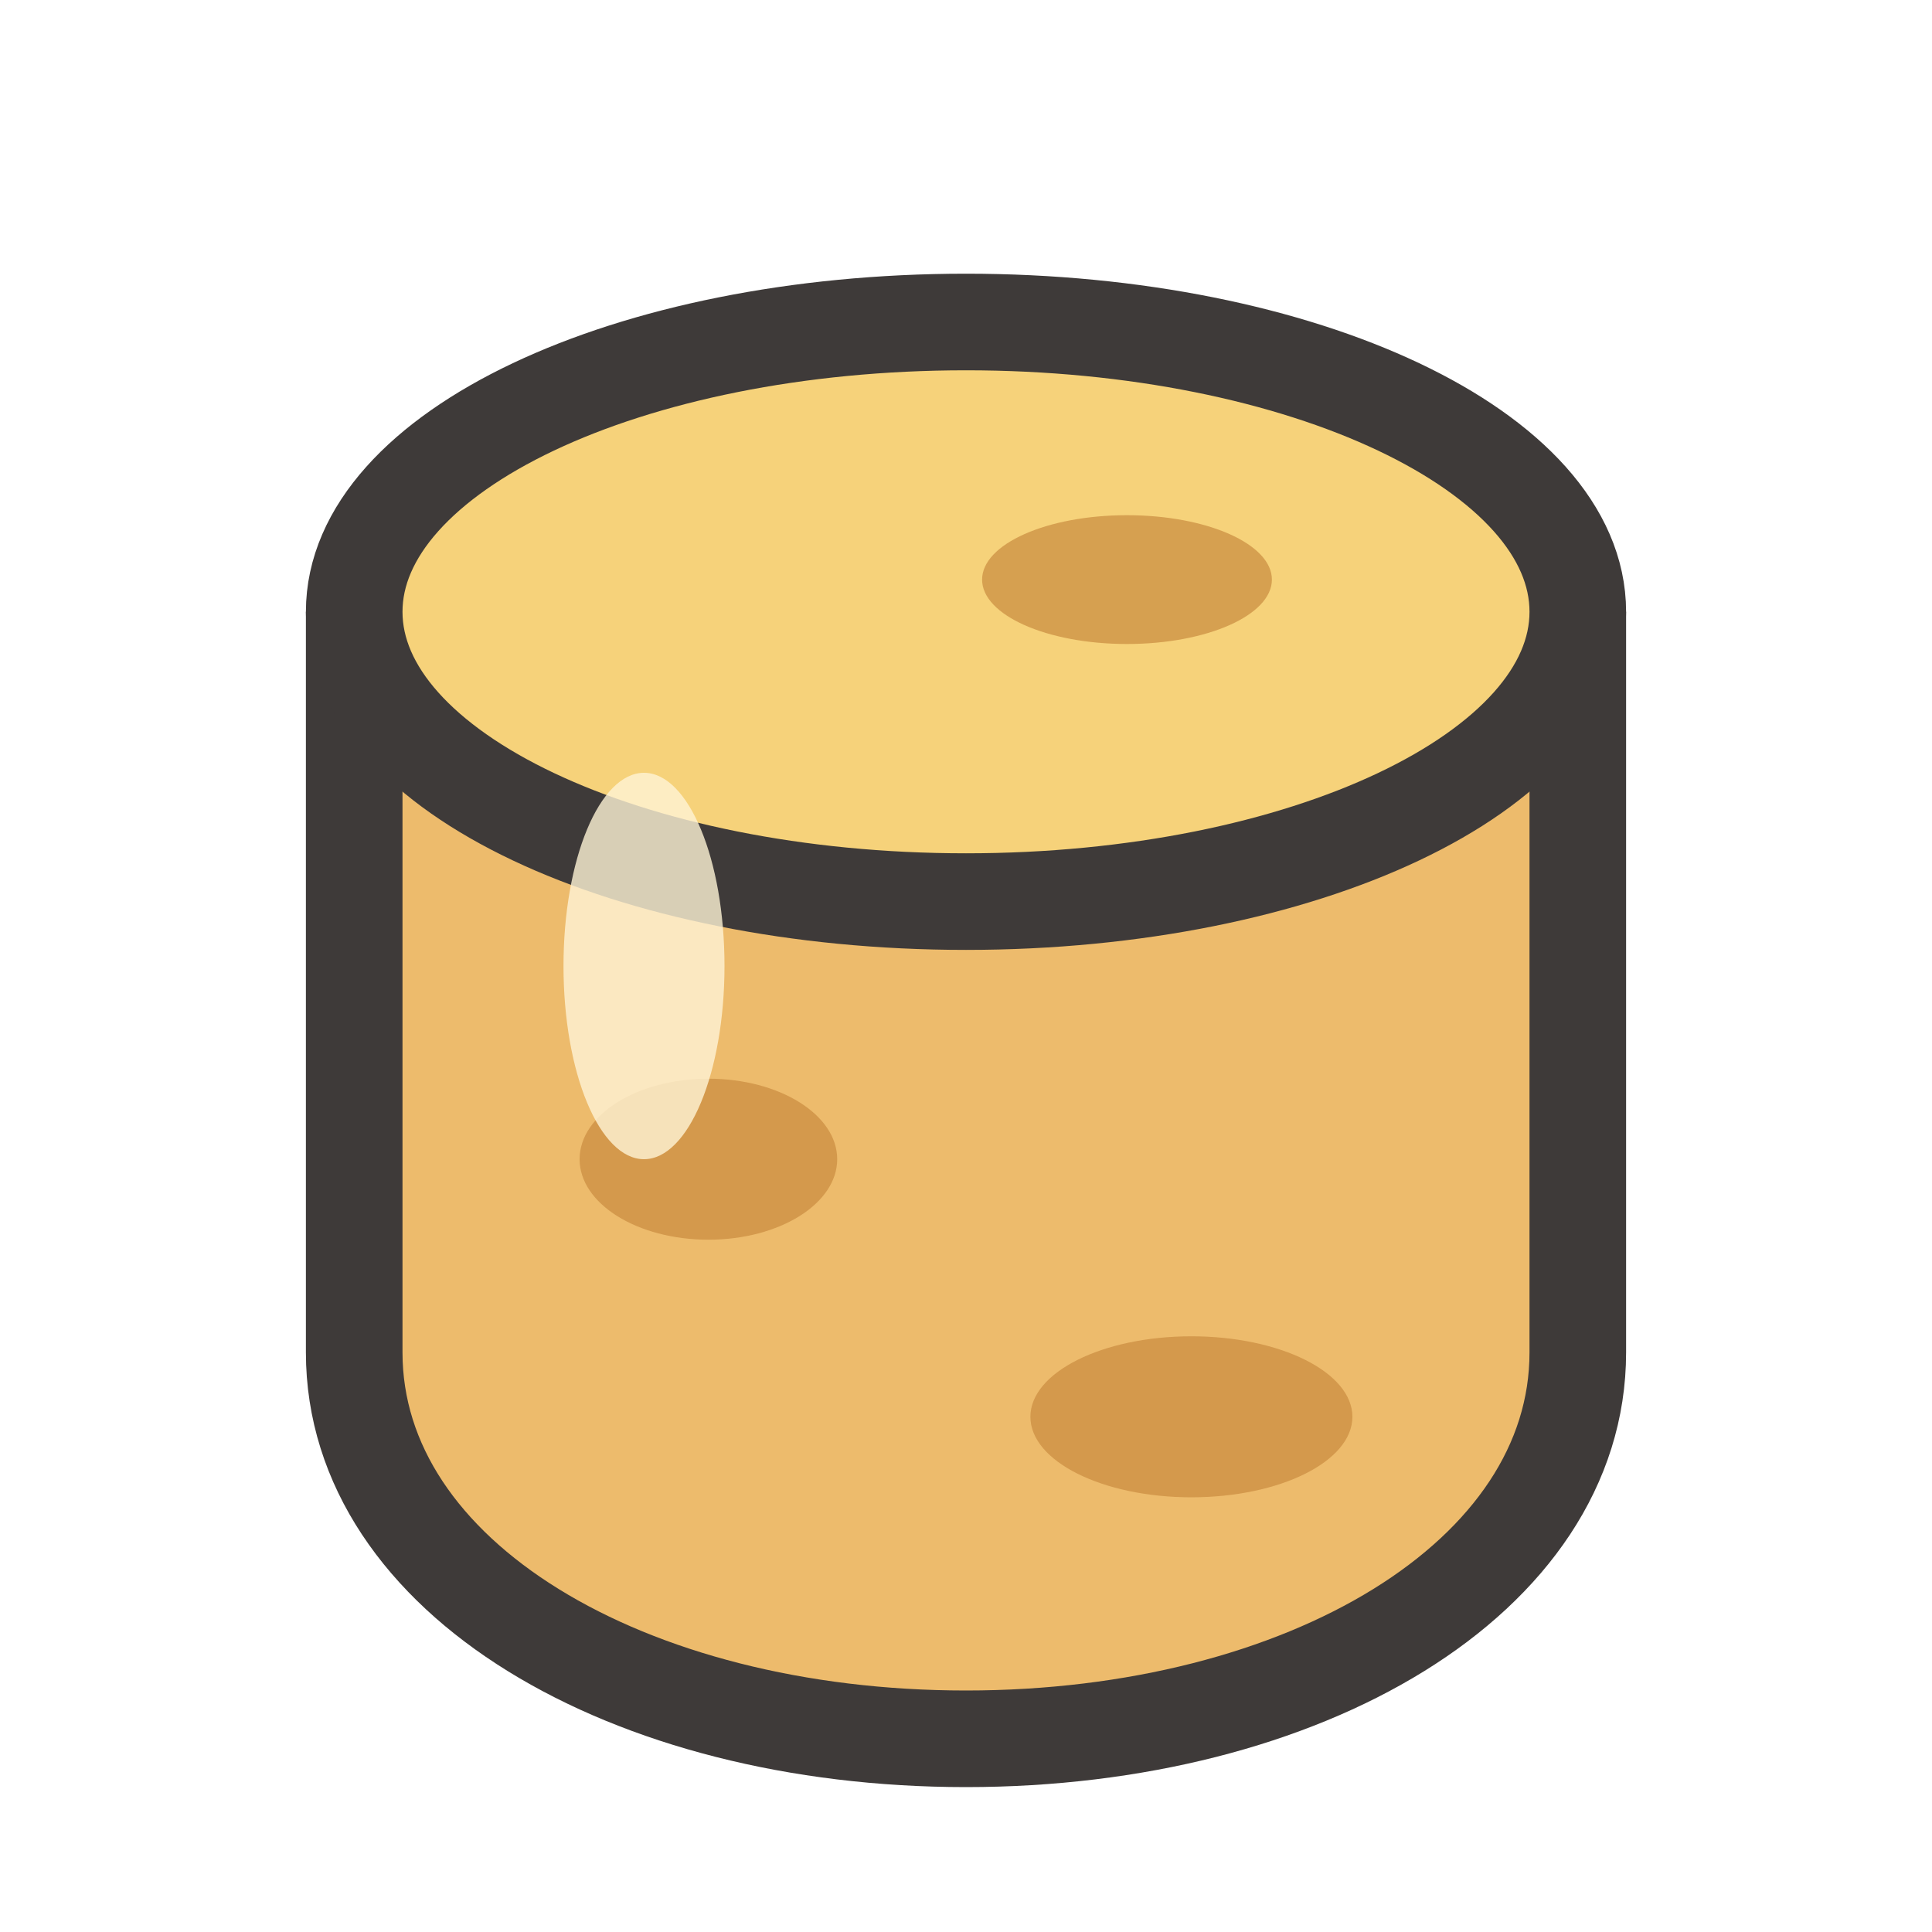
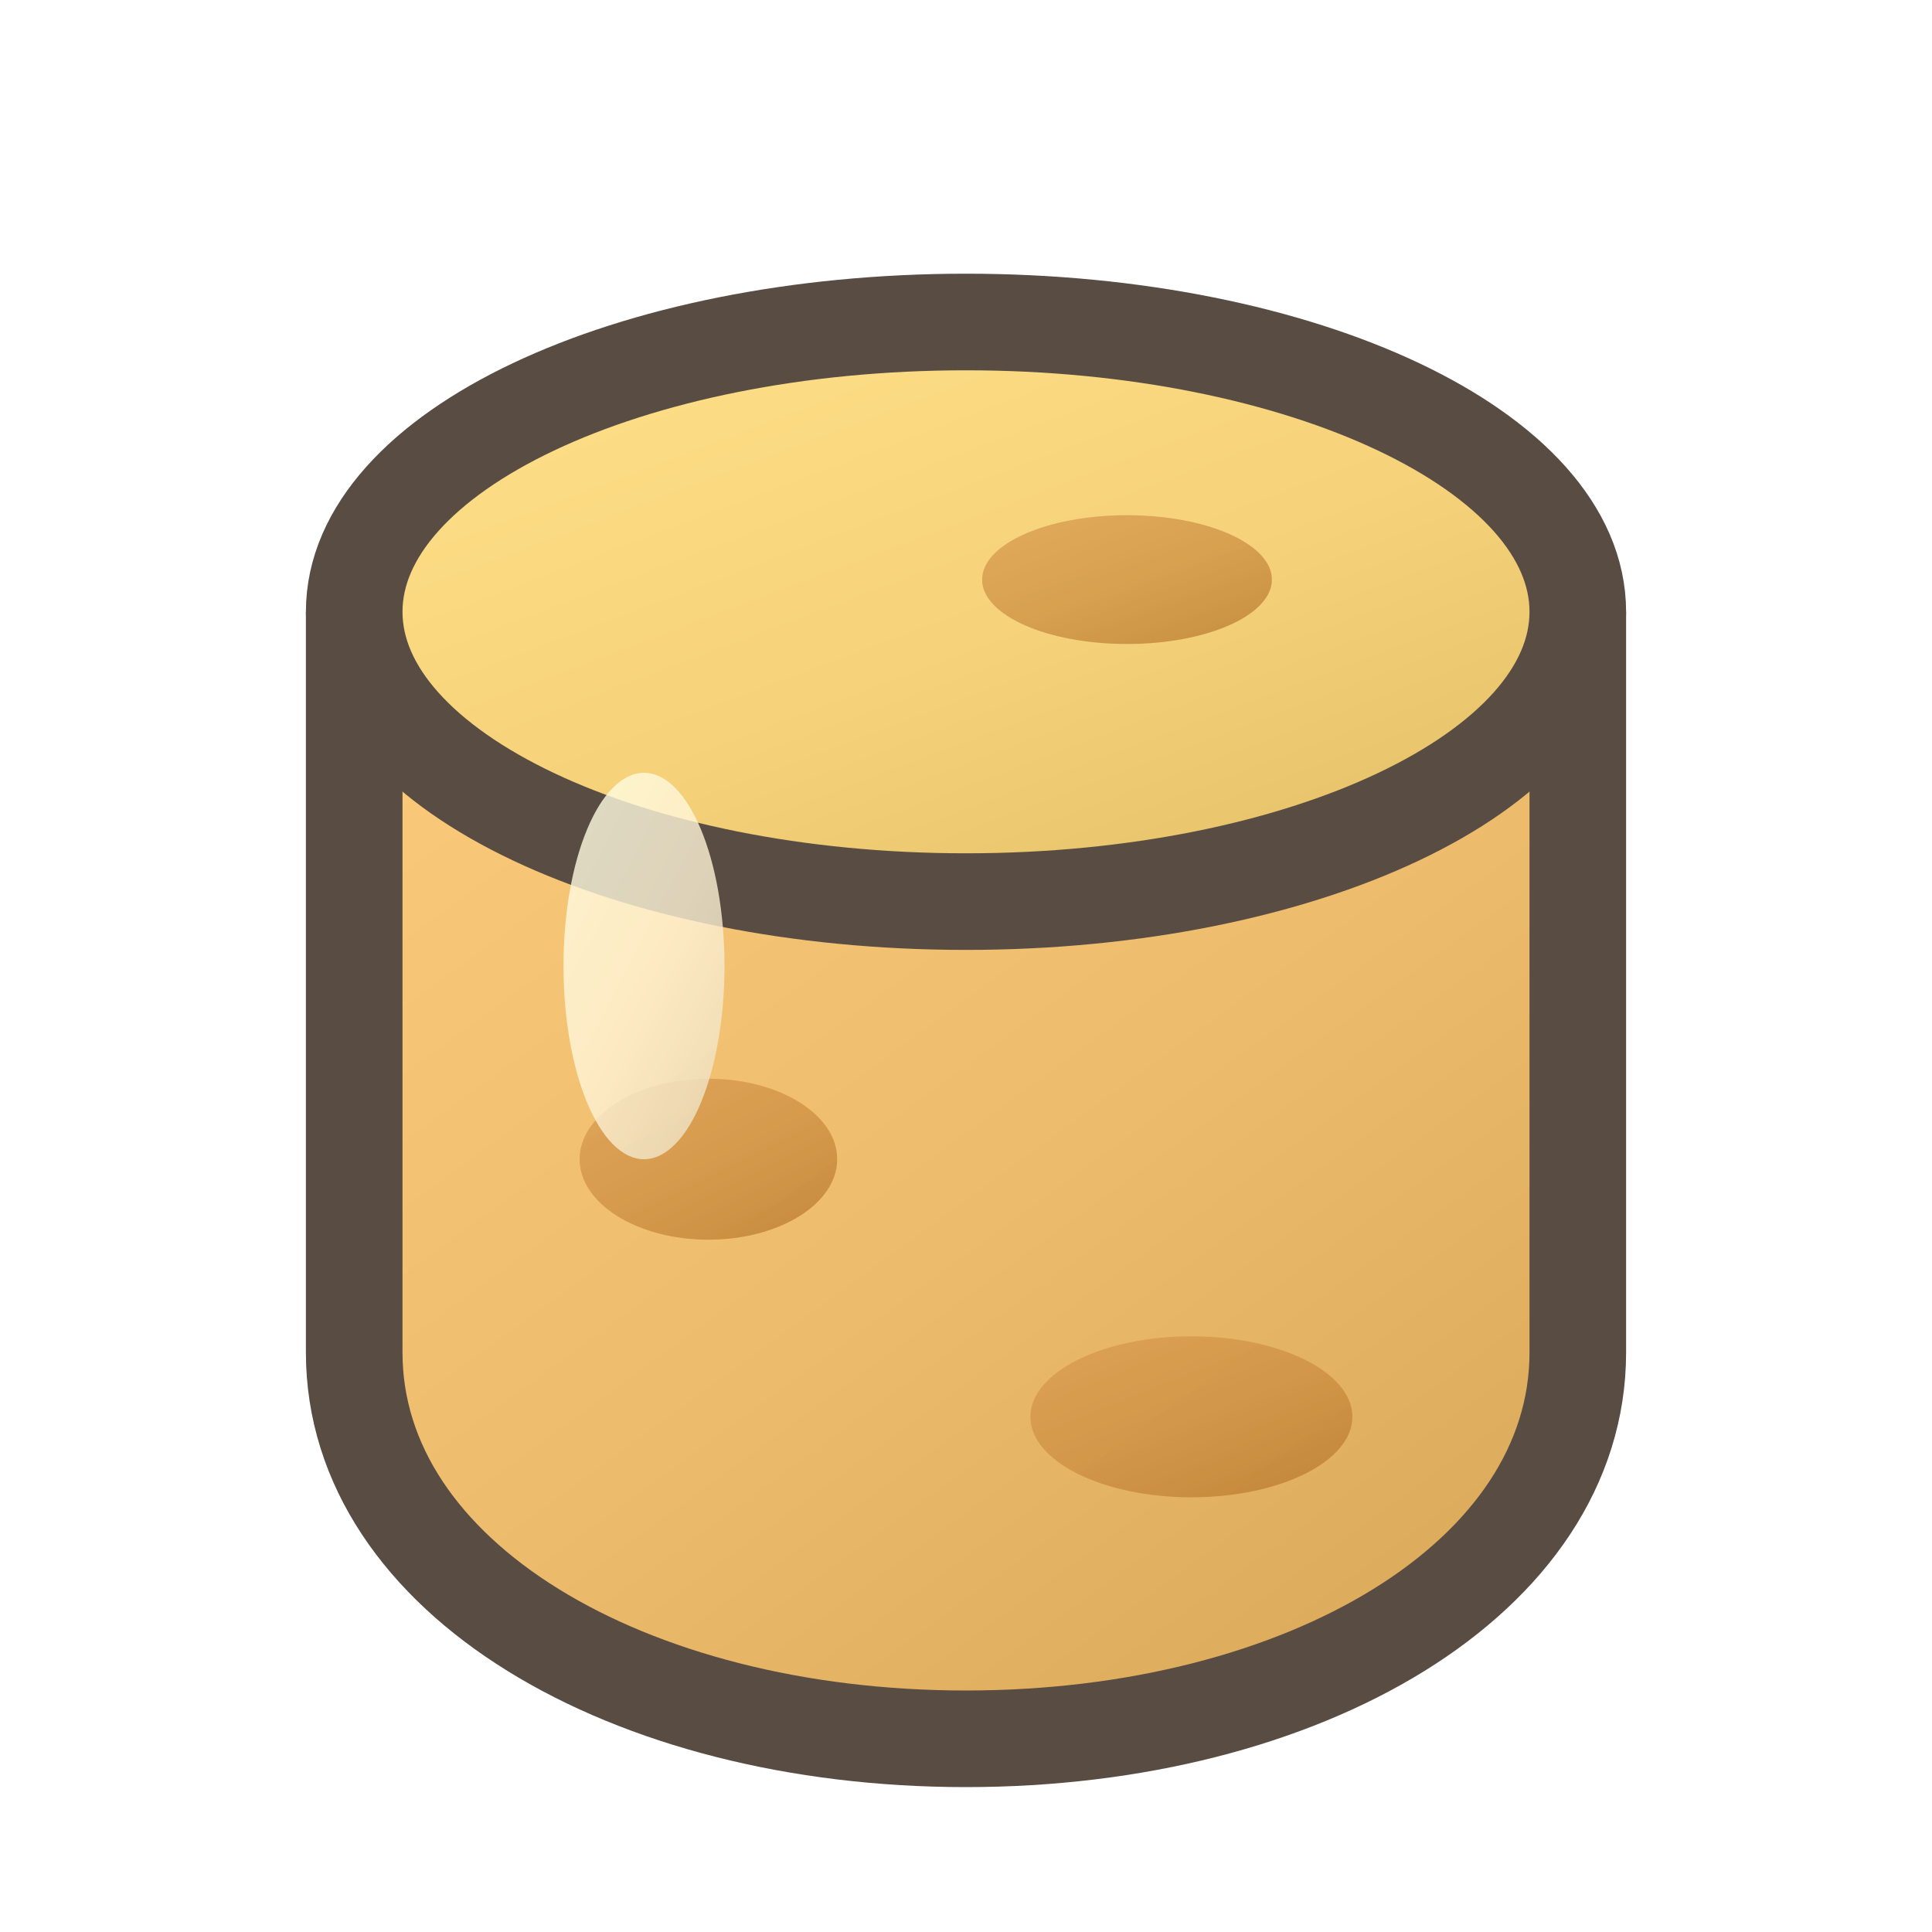
<svg xmlns="http://www.w3.org/2000/svg" viewBox="0 0 120 120" width="120" height="120">
-   <g stroke="#3E3A39" stroke-width="6" stroke-linejoin="round">
-     <path d="M22 38v46c0 14 17 24 38 24s38-10 38-24V38" fill="#EDBB6C" />
-     <ellipse cx="60" cy="38" rx="38" ry="18" fill="#F6D27A" />
+   <defs>
+     <linearGradient id="pigment0" x1="0" y1="0" x2=".8" y2="1">
+       <stop stop-color="#fdcb7c" />
+       <stop offset=".58" stop-color="#EDBB6C" />
+       <stop offset="1" stop-color="#dba95a" />
+     </linearGradient>
+     <linearGradient id="pigment1" x1="0" y1="0" x2=".8" y2="1">
+       <stop stop-color="#ffe28a" />
+       <stop offset=".58" stop-color="#F6D27A" />
+       <stop offset="1" stop-color="#e4c068" />
+     </linearGradient>
+     <linearGradient id="pigment2" x1="0" y1="0" x2=".8" y2="1">
+       <stop stop-color="#d99a4e" />
+       <stop offset=".58" stop-color="#C98A3E" />
+       <stop offset="1" stop-color="#b7782c" />
+     </linearGradient>
+     <linearGradient id="pigment3" x1="0" y1="0" x2=".8" y2="1">
+       <stop stop-color="#ffffe6" />
+       <stop offset=".58" stop-color="#FFF4D6" />
+       <stop offset="1" stop-color="#ede2c4" />
+     </linearGradient>
+   </defs>
+   <g stroke="#594C43" stroke-width="6" stroke-linejoin="round">
+     <path d="M22 38v46c0 14 17 24 38 24s38-10 38-24V38" fill="url(#pigment0)" />
+     <ellipse cx="60" cy="38" rx="38" ry="18" fill="url(#pigment1)" />
  </g>
-   <g fill="#C98A3E" opacity=".7">
+   <g fill="url(#pigment2)" opacity=".7">
    <ellipse cx="44" cy="72" rx="8" ry="5" />
    <ellipse cx="74" cy="88" rx="10" ry="5" />
    <ellipse cx="70" cy="36" rx="9" ry="4" />
  </g>
-   <ellipse cx="40" cy="60" rx="5" ry="12" fill="#FFF4D6" opacity=".8" />
+   <ellipse cx="40" cy="60" rx="5" ry="12" fill="url(#pigment3)" opacity=".8" />
</svg>
